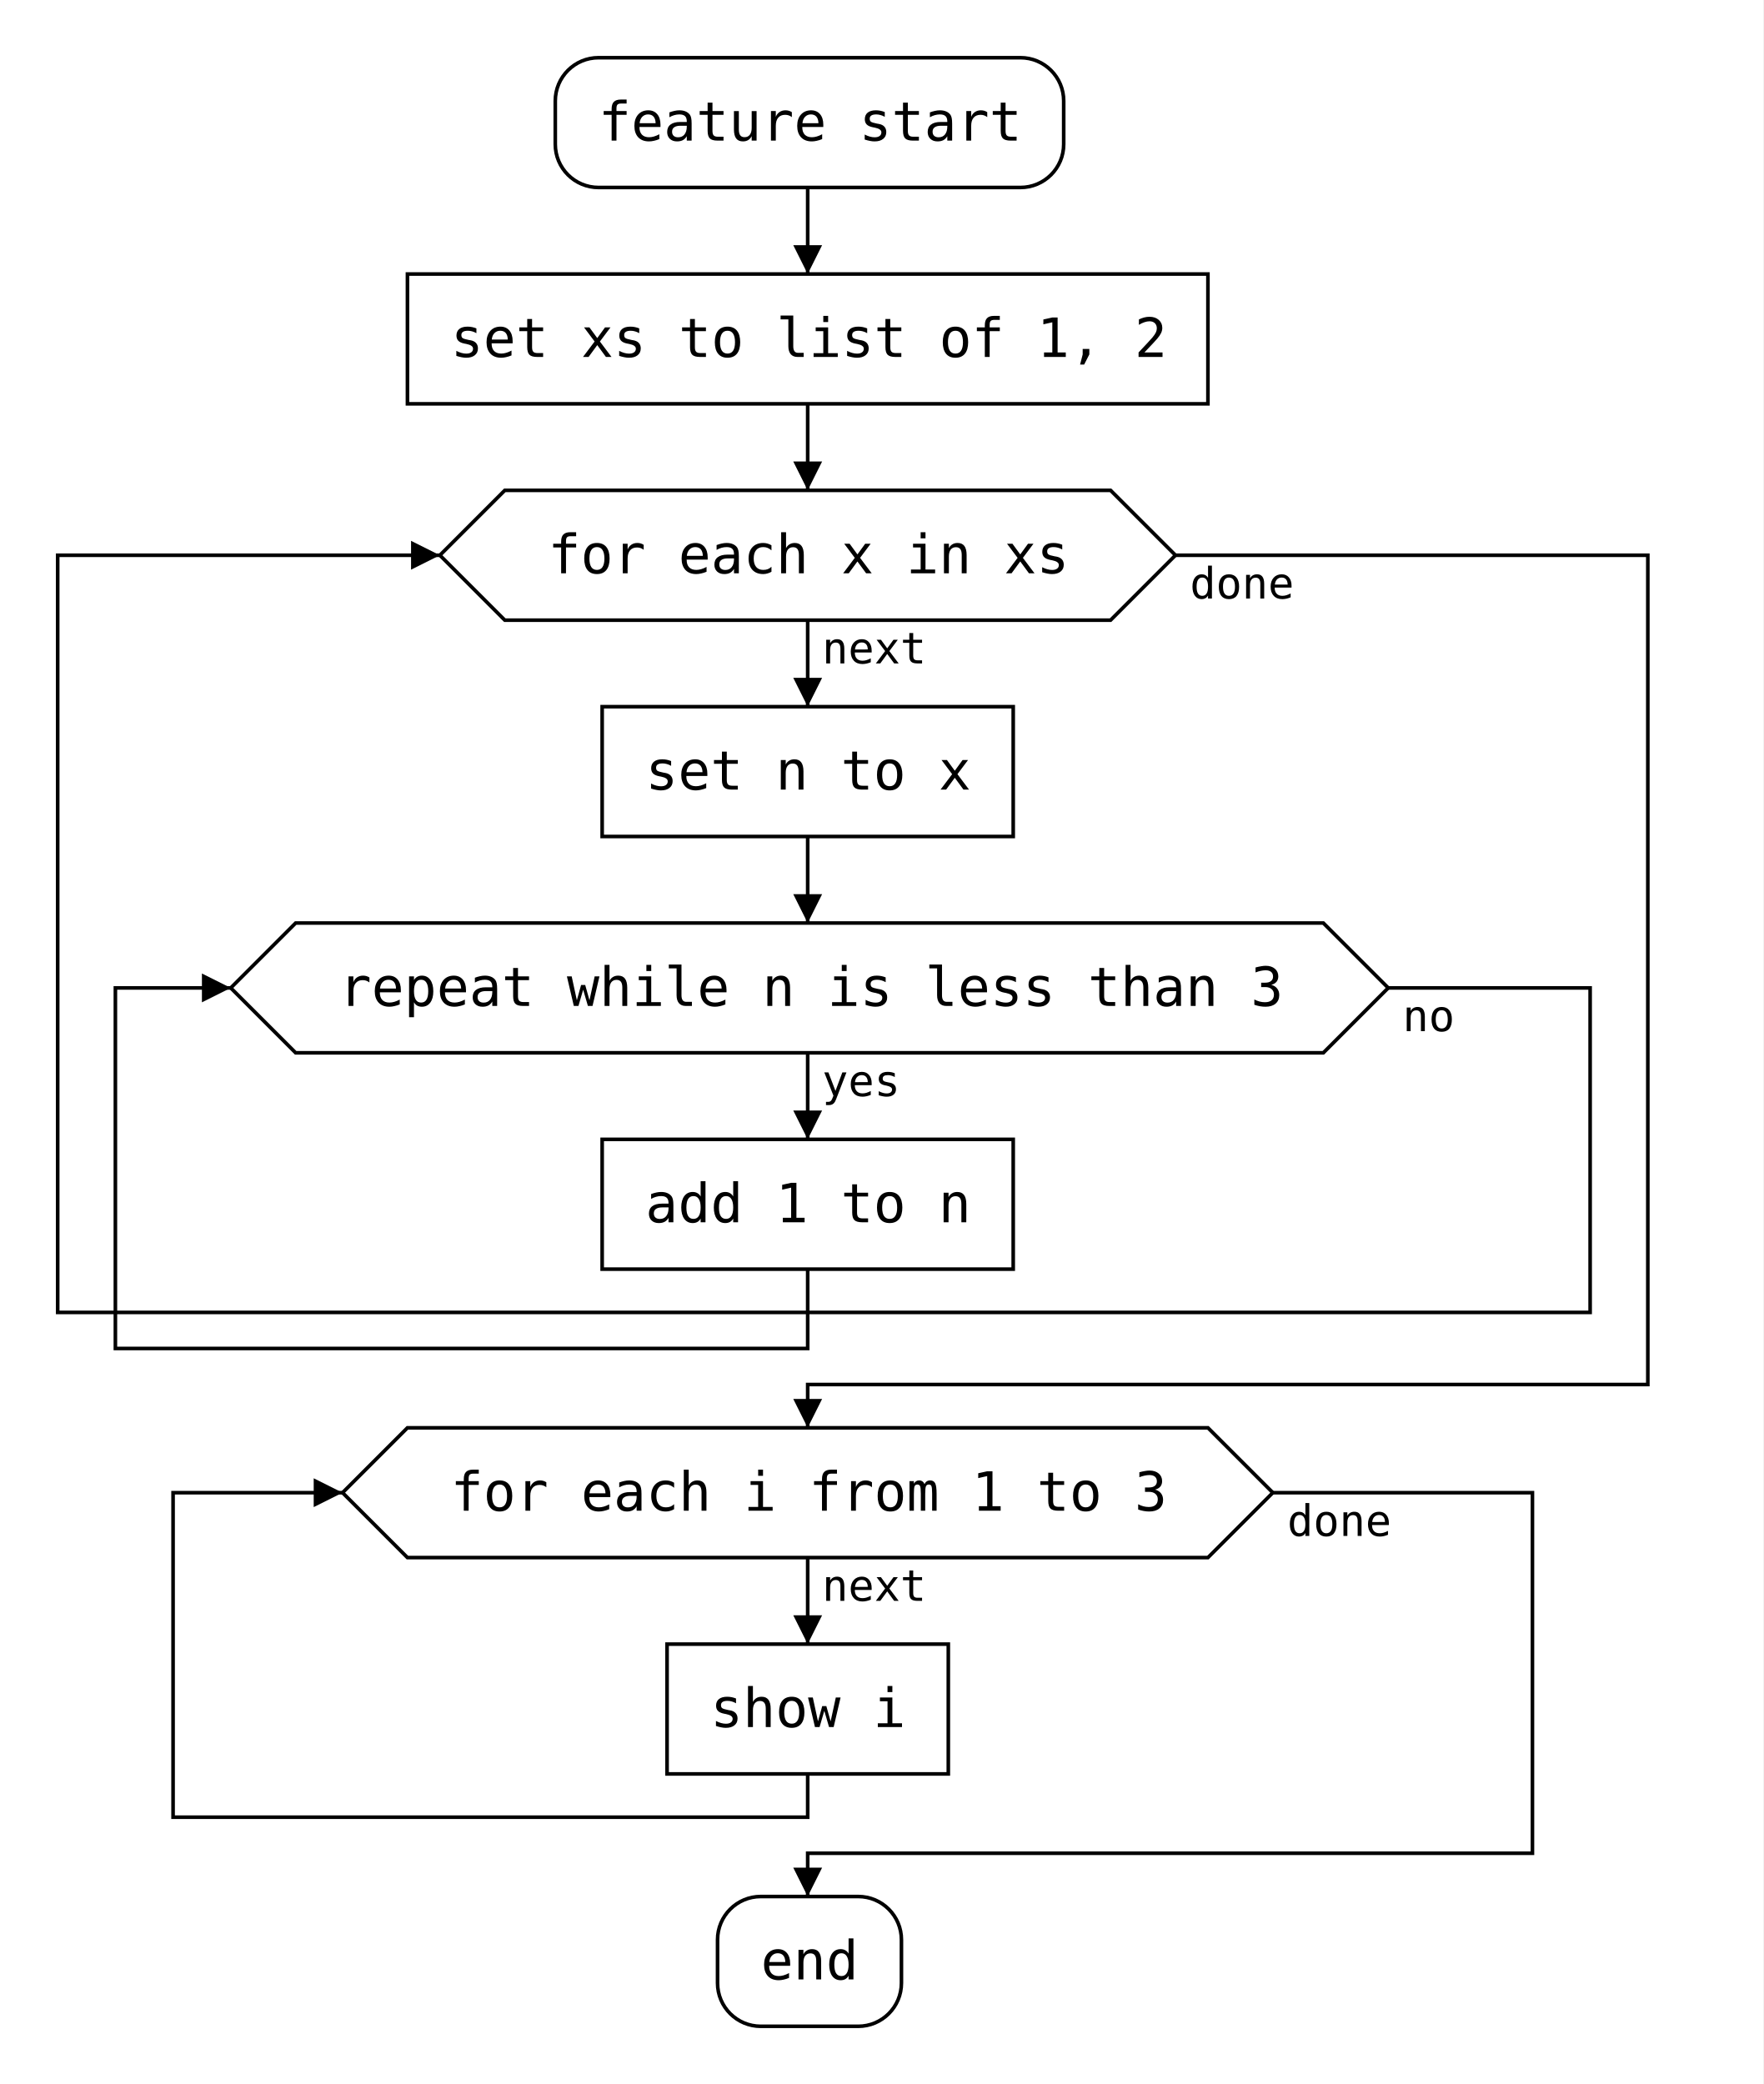
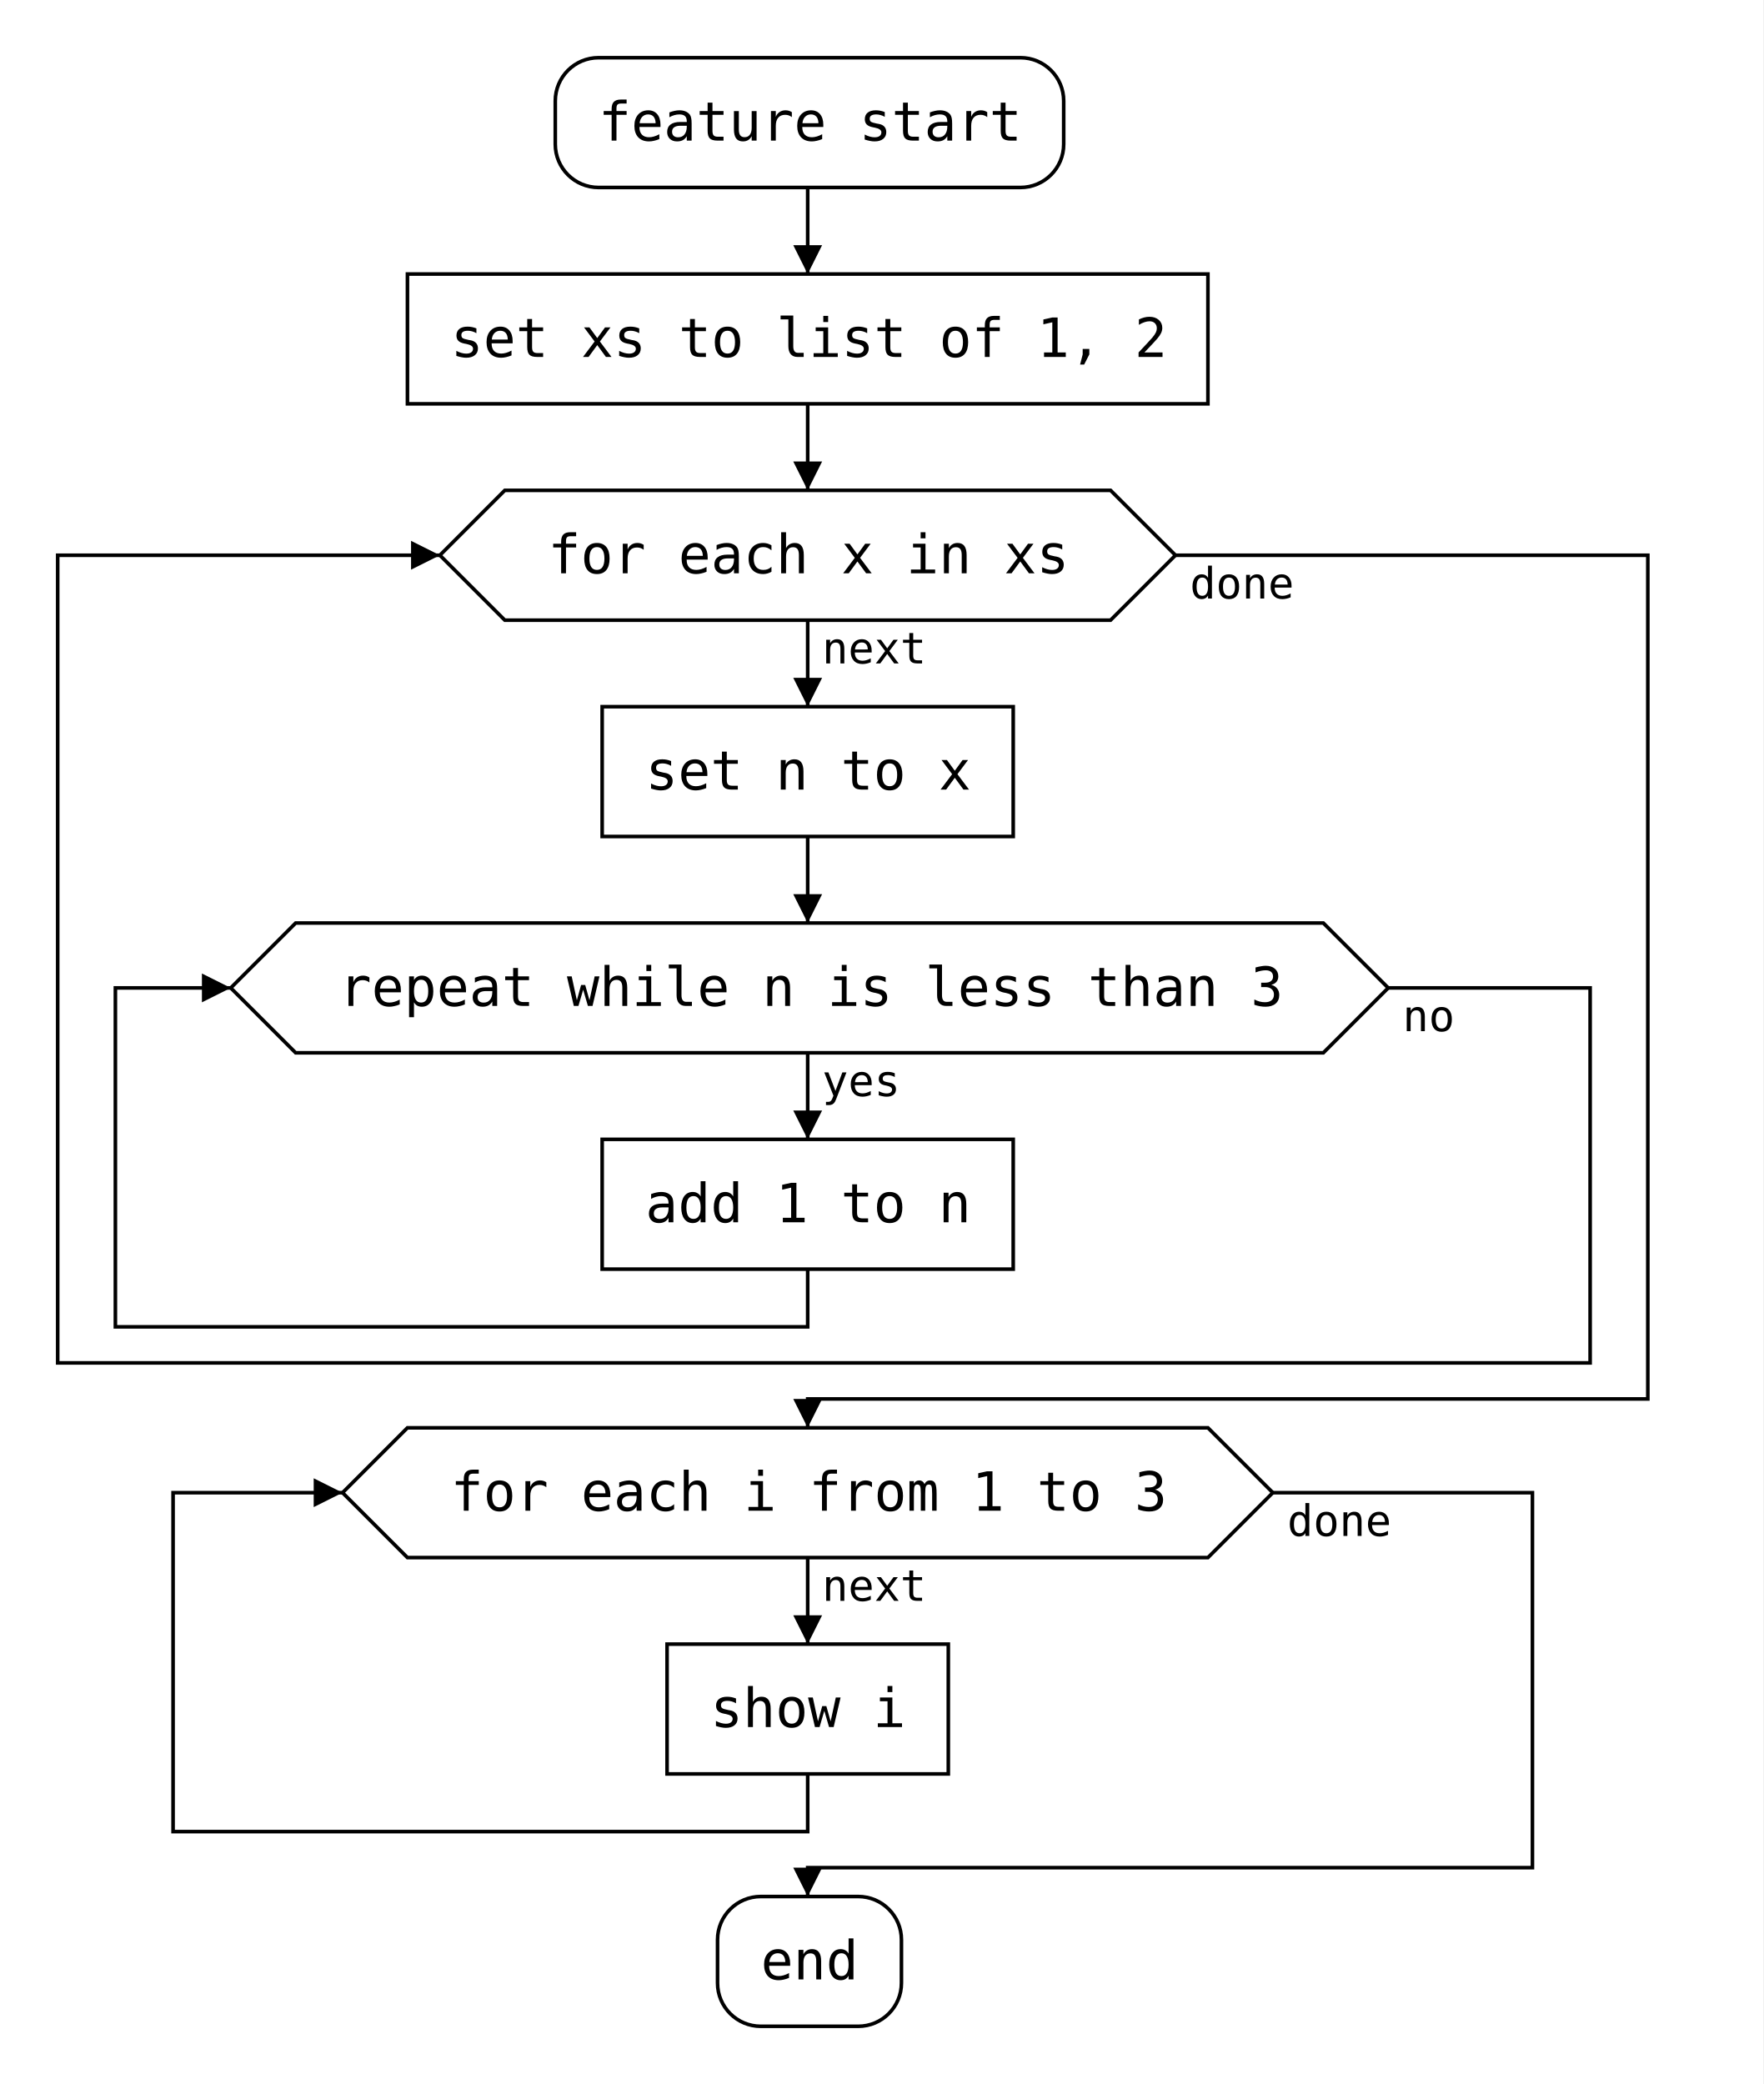
<svg xmlns="http://www.w3.org/2000/svg" width="489" height="578" viewBox="0 0 489 578" font-family="monospace" font-size="15">
  <defs>
    <marker id="arrow" viewBox="0 0 10 10" refX="10" refY="5" markerWidth="8" markerHeight="8" orient="auto">
      <path d="M0,0 L10,5 L0,10 z" />
    </marker>
  </defs>
  <rect width="100%" height="100%" fill="white" />
  <rect x="154" y="16" width="141" height="36" rx="12" fill="white" stroke="black" />
  <text x="166" y="39">feature start</text>
  <rect x="113" y="76" width="222" height="36" fill="white" stroke="black" />
  <text x="125" y="99">set xs to list of 1, 2</text>
  <polygon points="122,154 140,136 308,136 326,154 308,172 140,172" fill="white" stroke="black" />
  <text x="152" y="159">for each x in xs</text>
  <rect x="167" y="196" width="114" height="36" fill="white" stroke="black" />
  <text x="179" y="219">set n to x</text>
  <polygon points="64,274 82,256 367,256 385,274 367,292 82,292" fill="white" stroke="black" />
  <text x="94" y="279">repeat while n is less than 3</text>
  <rect x="167" y="316" width="114" height="36" fill="white" stroke="black" />
  <text x="179" y="339">add 1 to n</text>
  <polygon points="95,414 113,396 335,396 353,414 335,432 113,432" fill="white" stroke="black" />
  <text x="125" y="419">for each i from 1 to 3</text>
  <rect x="185" y="456" width="78" height="36" fill="white" stroke="black" />
  <text x="197" y="479">show i</text>
  <rect x="199" y="526" width="51" height="36" rx="12" fill="white" stroke="black" />
  <text x="211" y="549">end</text>
  <polyline points="224,52 224,76" fill="none" stroke="black" marker-end="url(#arrow)" />
  <polyline points="224,112 224,136" fill="none" stroke="black" marker-end="url(#arrow)" />
  <polyline points="224,172 224,196" fill="none" stroke="black" marker-end="url(#arrow)" />
  <text x="228" y="184" font-size="12">next</text>
  <polyline points="224,232 224,256" fill="none" stroke="black" marker-end="url(#arrow)" />
  <polyline points="224,292 224,316" fill="none" stroke="black" marker-end="url(#arrow)" />
  <text x="228" y="304" font-size="12">yes</text>
-   <polyline points="224,352 224,374 32,374 32,274 64,274" fill="none" stroke="black" marker-end="url(#arrow)" />
-   <polyline points="385,274 441,274 441,364 16,364 16,154 122,154" fill="none" stroke="black" marker-end="url(#arrow)" />
+   <polyline points="224,352 224,368 32,368 32,274 64,274" fill="none" stroke="black" marker-end="url(#arrow)" />
+   <polyline points="385,274 441,274 441,378 16,378 16,154 122,154" fill="none" stroke="black" marker-end="url(#arrow)" />
  <text x="389" y="286" font-size="12">no</text>
-   <polyline points="326,154 457,154 457,384 224,384 224,396" fill="none" stroke="black" marker-end="url(#arrow)" />
+   <polyline points="326,154 457,154 457,388 224,388 224,396" fill="none" stroke="black" marker-end="url(#arrow)" />
  <text x="330" y="166" font-size="12">done</text>
  <polyline points="224,432 224,456" fill="none" stroke="black" marker-end="url(#arrow)" />
  <text x="228" y="444" font-size="12">next</text>
-   <polyline points="224,492 224,504 48,504 48,414 95,414" fill="none" stroke="black" marker-end="url(#arrow)" />
-   <polyline points="353,414 425,414 425,514 224,514 224,526" fill="none" stroke="black" marker-end="url(#arrow)" />
+   <polyline points="224,492 224,508 48,508 48,414 95,414" fill="none" stroke="black" marker-end="url(#arrow)" />
+   <polyline points="353,414 425,414 425,518 224,518 224,526" fill="none" stroke="black" marker-end="url(#arrow)" />
  <text x="357" y="426" font-size="12">done</text>
</svg>
